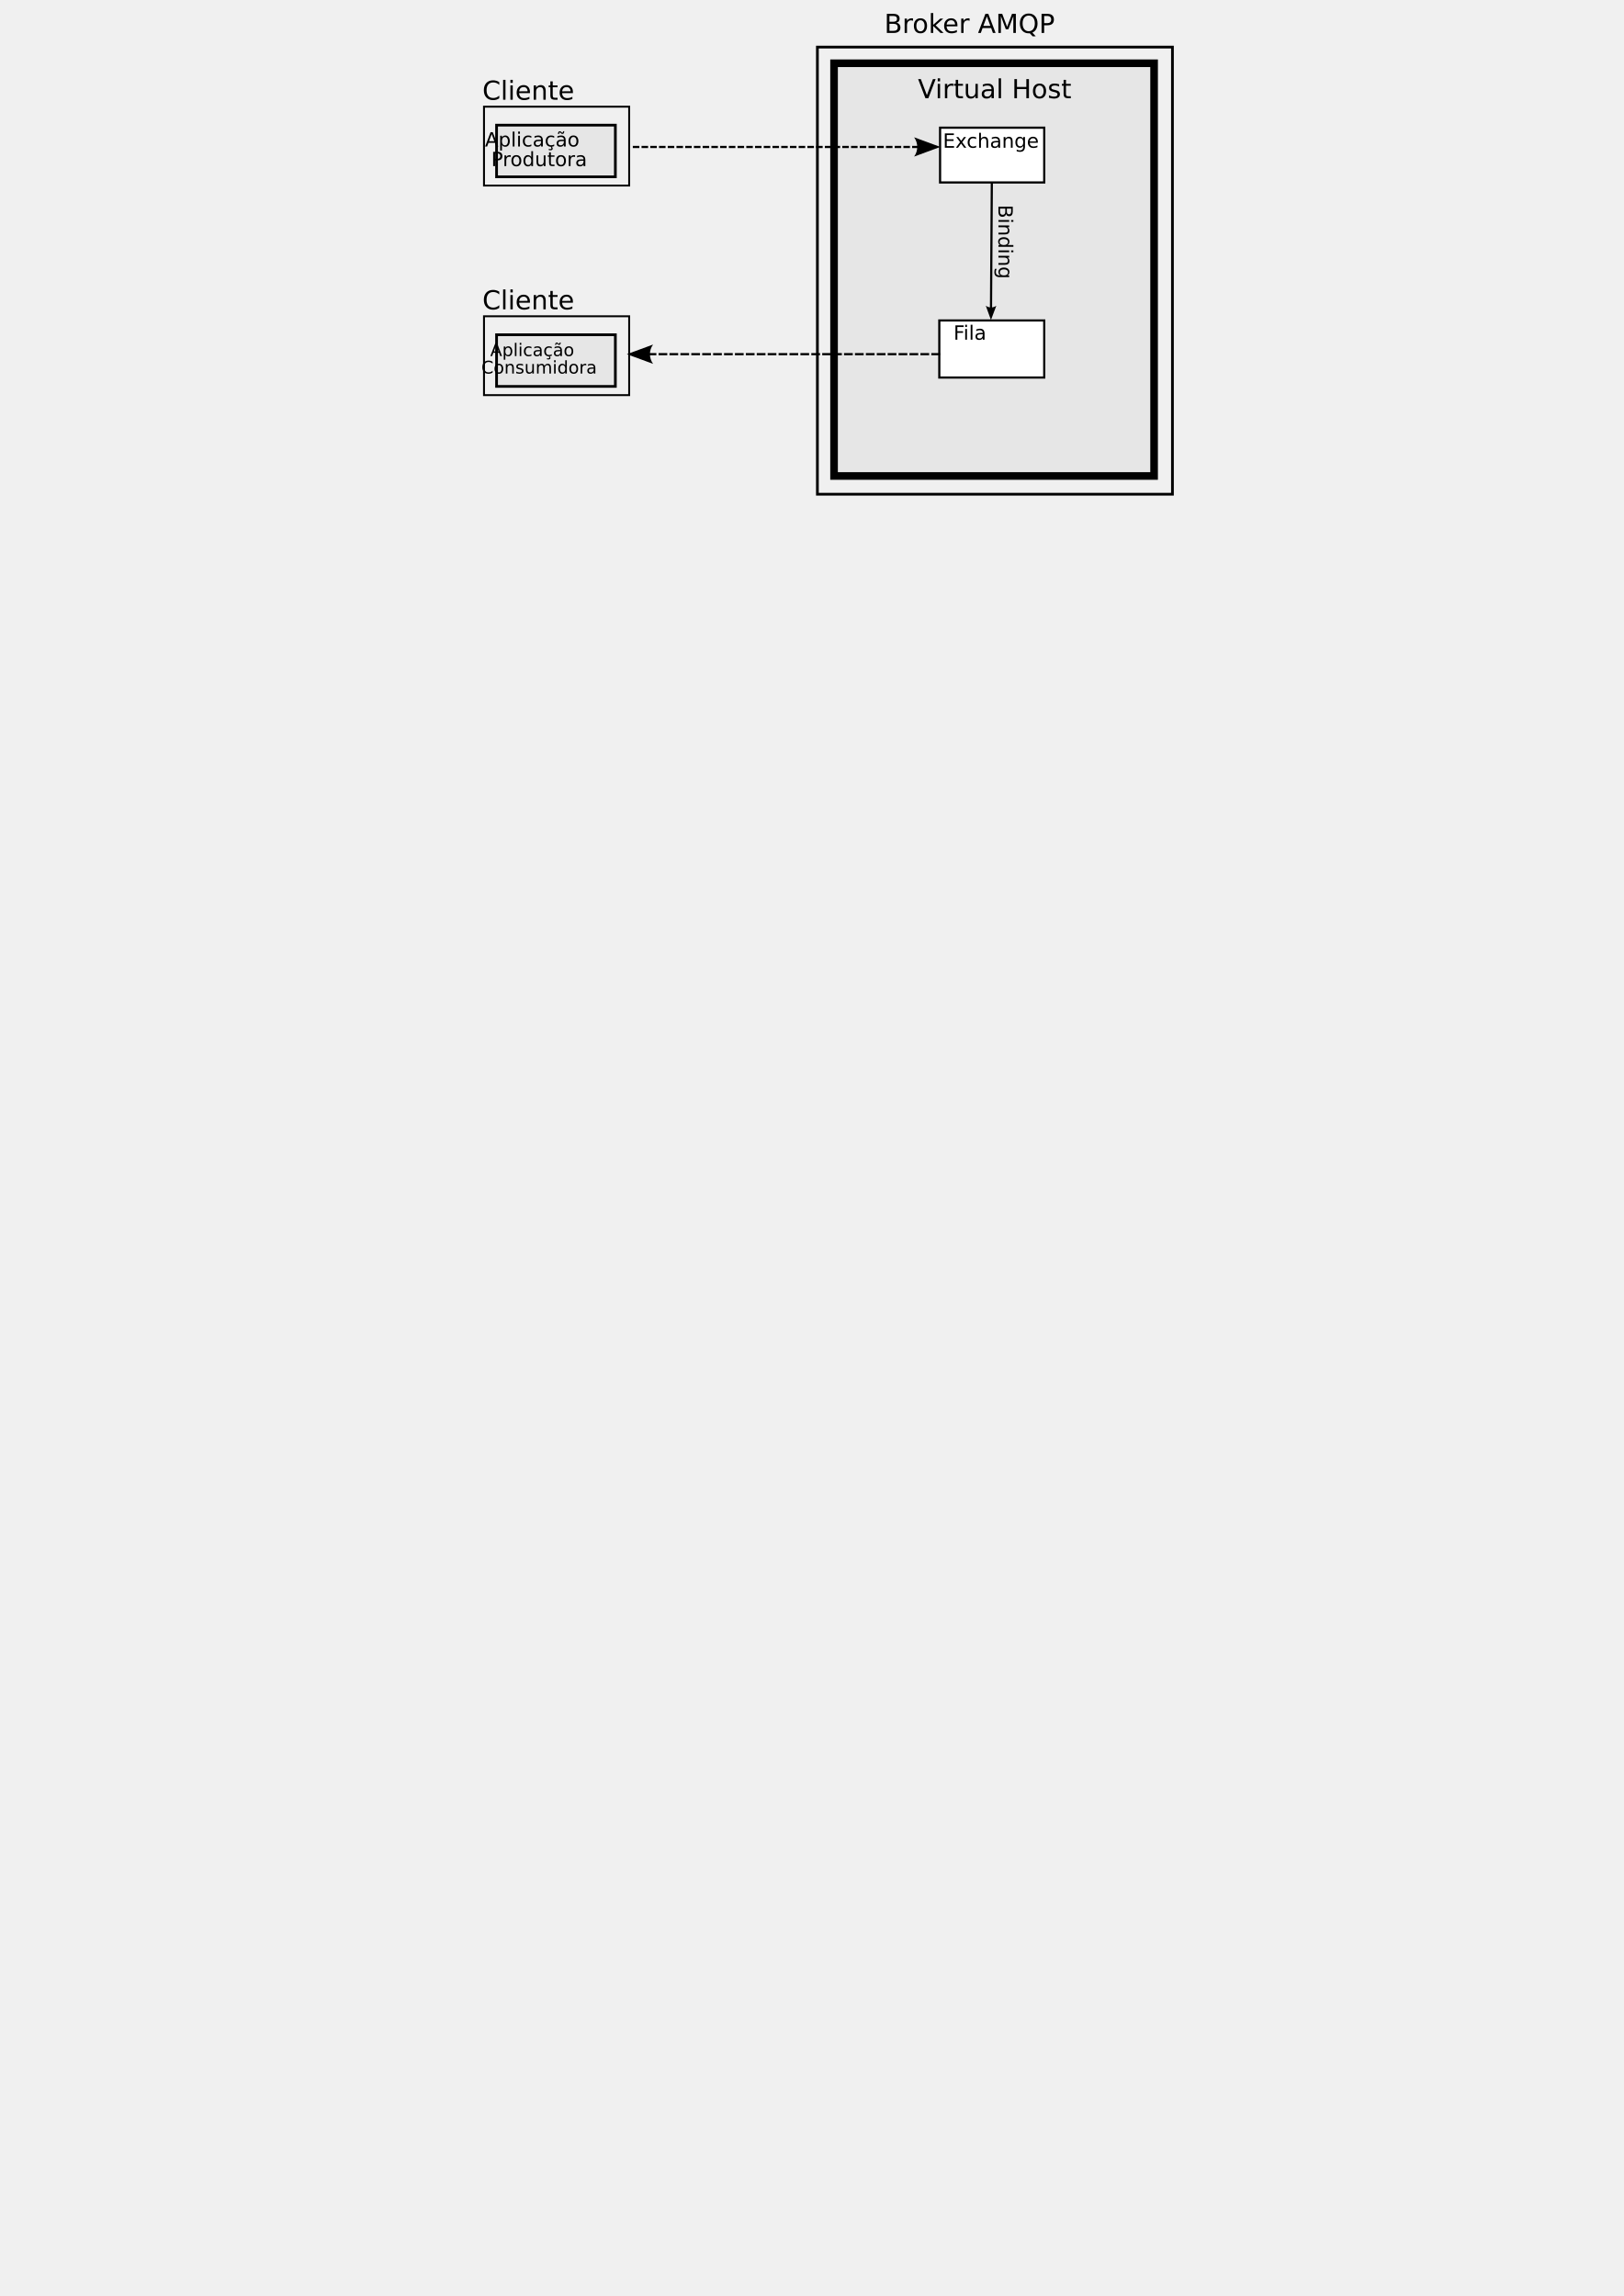
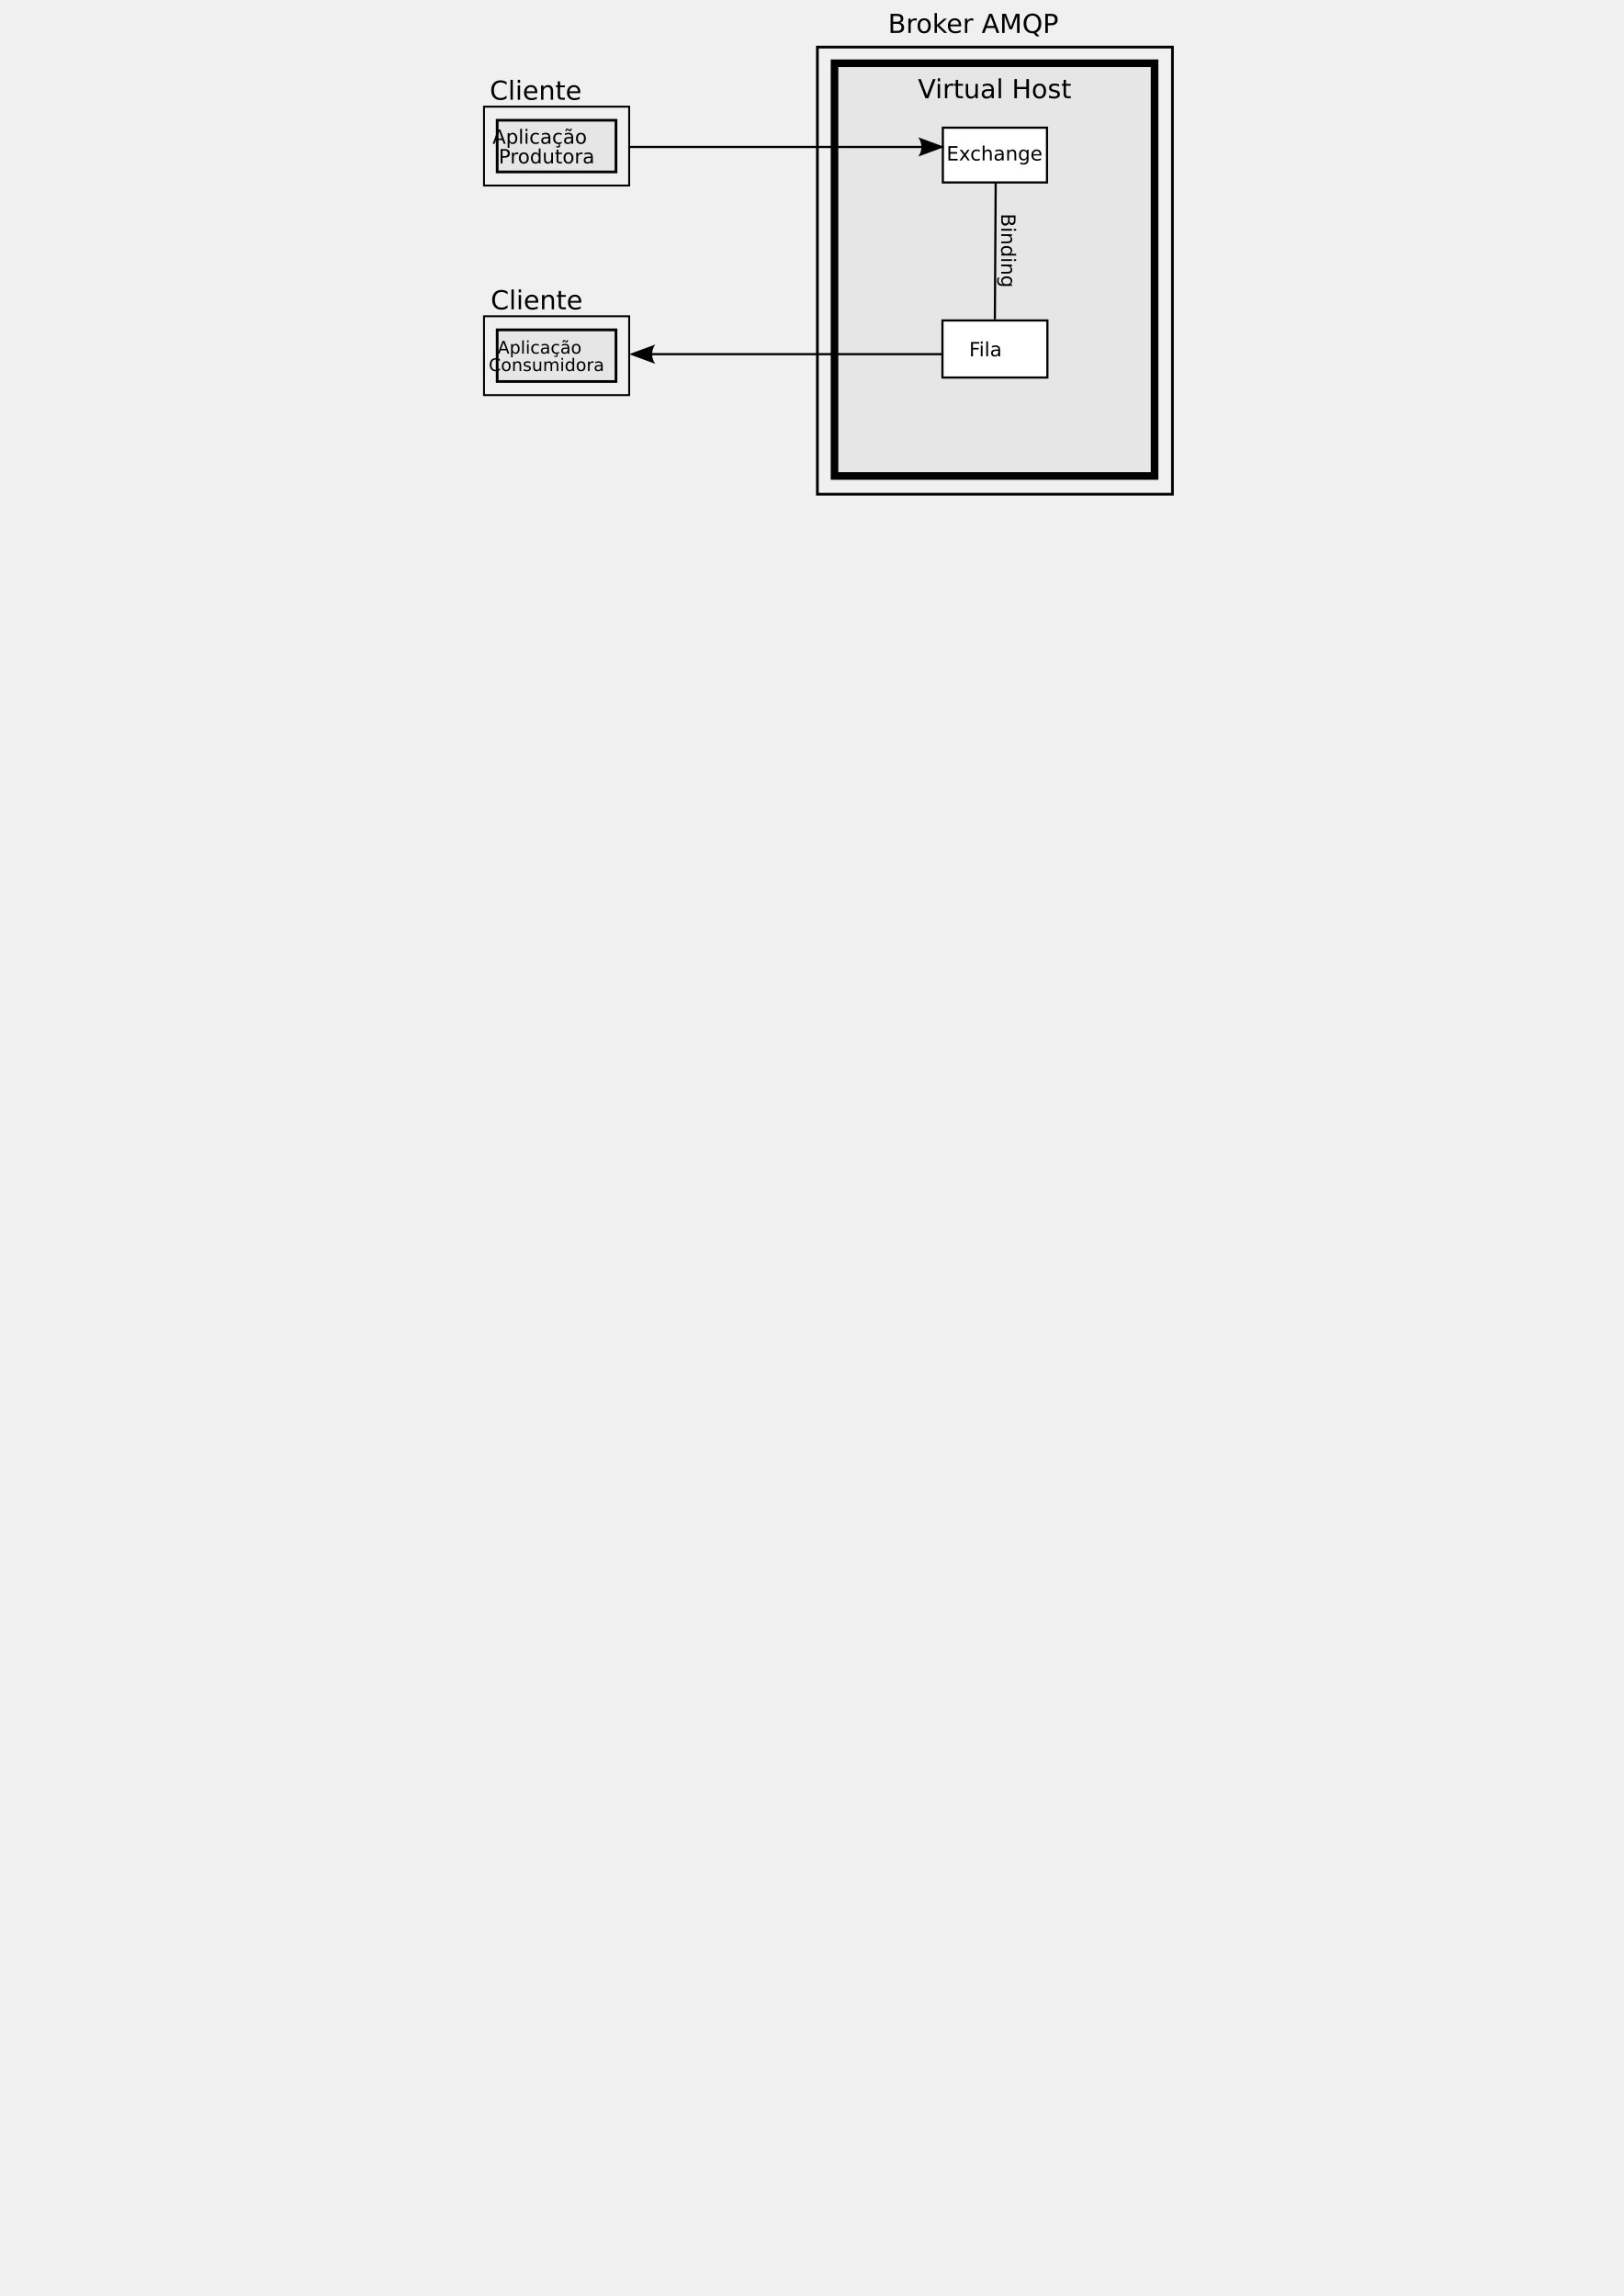
<svg xmlns="http://www.w3.org/2000/svg" id="svg2" height="1052.362" width="744.094" y="0" x="0" version="1.0">
  <defs id="defs3">
    <marker orient="auto" refY="0.0" refX="0.0" id="marker5645" style="overflow:visible">
      <path id="path5386" d="M 0.0,0.0 L 5.0,-5.0 L -12.5,0.0 L 5.0,5.0 L 0.0,0.0 z " style="fill-rule:evenodd;stroke:#000000;stroke-width:1.0pt;marker-start:none" transform="scale(0.8) translate(12.5,0)" />
    </marker>
    <marker style="overflow:visible" id="Arrow1Mstart" refX="0.0" refY="0.0" orient="auto">
      <path transform="scale(0.4)" style="fill-rule:evenodd;stroke:#000000;stroke-width:1.0pt;marker-start:none" d="M 0.0,0.0 L 5.0,-5.0 L -12.5,0.0 L 5.0,5.0 L 0.0,0.0 z " id="path11238" />
    </marker>
    <marker id="Arrow2Mend" style="overflow:visible" orient="auto" refY="0" refX="0">
      <path id="path10781" style="font-size:12;fill-rule:evenodd;stroke-width:0.625;stroke-linejoin:round" transform="matrix(-0.6,0,0,-0.6,3,0)" d="M 8.719,4.034 L -2.207,0.016 L 8.719,-4.002 C 6.973,-1.63 6.983,1.616 8.719,4.034 z " />
    </marker>
    <marker id="Arrow1Lstart" style="overflow:visible" orient="auto" refY="0" refX="0">
      <path id="path3718" style="fill-rule:evenodd;stroke:#000000;stroke-width:1pt;marker-start:none" transform="scale(0.8,0.8)" d="M 0,0 L 5,-5 L -12.5,0 L 5,5 L 0,0 z " />
    </marker>
    <marker id="Arrow2Lend" style="overflow:visible" orient="auto" refY="0" refX="0">
      <path id="path3710" style="font-size:12;fill-rule:evenodd;stroke-width:0.625;stroke-linejoin:round" transform="matrix(-1.1,0,0,-1.1,5.5,0)" d="M 8.719,4.034 L -2.207,0.016 L 8.719,-4.002 C 6.973,-1.63 6.983,1.616 8.719,4.034 z " />
    </marker>
    <marker id="marker1531" style="overflow:visible" orient="auto" refY="0" refX="0">
      <path id="path1533" style="font-size:12;fill-rule:evenodd;stroke-width:0.625;stroke-linejoin:round" transform="matrix(-1.1,0,0,-1.1,5.5,0)" d="M 8.719,4.034 L -2.207,0.016 L 8.719,-4.002 C 6.973,-1.63 6.983,1.616 8.719,4.034 z " />
    </marker>
    <marker id="marker1527" style="overflow:visible" orient="auto" refY="0" refX="0">
      <path id="path1529" style="fill-rule:evenodd;stroke:#000000;stroke-width:1pt;marker-start:none" transform="scale(0.8,0.8)" d="M 0,0 L 5,-5 L -12.5,0 L 5,5 L 0,0 z " />
    </marker>
    <marker id="marker1523" style="overflow:visible" orient="auto" refY="0" refX="0">
      <path id="path1525" style="font-size:12;fill-rule:evenodd;stroke-width:0.625;stroke-linejoin:round" transform="matrix(-0.6,0,0,-0.6,3,0)" d="M 8.719,4.034 L -2.207,0.016 L 8.719,-4.002 C 6.973,-1.63 6.983,1.616 8.719,4.034 z " />
    </marker>
  </defs>
-   <rect id="rect1335" style="fill:#e6e6e6;fill-opacity:1;fill-rule:evenodd;stroke:#000000;stroke-width:3.49;stroke-linecap:butt;stroke-linejoin:miter;stroke-miterlimit:4;stroke-opacity:1;stroke-dasharray:none" y="28.993" x="382.221" ry="0" rx="0" height="189.172" width="146.667" />
+   <rect id="rect1335" style="fill:#e6e6e6;fill-opacity:1;fill-rule:evenodd;stroke:#000000;stroke-width:3.49;stroke-linecap:butt;stroke-linejoin:miter;stroke-miterlimit:4;stroke-opacity:1;stroke-dasharray:none" y="28.993" x="382.432" ry="0" rx="0" height="189.172" width="146.667" />
  <rect id="rect2069" style="stroke-dasharray:none;stroke-opacity:1;stroke-miterlimit:4;stroke-width:1.25;stroke:#000000;fill-opacity:1;fill:none" y="21.581" x="374.589" ry="0" rx="0" height="204.94" width="162.706" />
  <text xml:space="preserve" id="text1337" style="font-size:10;font-style:normal;font-variant:normal;font-weight:normal;font-stretch:normal;fill:#000000;fill-opacity:1;stroke:none;stroke-width:1px;stroke-linecap:butt;stroke-linejoin:miter;stroke-opacity:1;font-family:Bitstream Vera Sans;text-anchor:middle;writing-mode:lr-tb" y="166.997" x="450.42">
    <tspan style="font-family:Bitstream Vera Sans" id="tspan1339" y="166.997" x="450.42" />
    <tspan y="176.997" x="450.42" id="tspan1341" />
  </text>
-   <text xml:space="preserve" id="text8515" style="font-size:12px;font-style:normal;font-variant:normal;font-weight:normal;font-stretch:normal;line-height:100%;writing-mode:lr-tb;text-anchor:middle;fill:#000000;fill-opacity:1;stroke:none;font-family:Bitstream Vera Sans" y="15.103" x="453.851">
-     <tspan style="font-family:Bitstream Vera Sans" id="tspan8517" y="15.103" x="453.851">Broker AMQP</tspan>
-     <tspan y="27.103" x="453.851" id="tspan8519" />
+   <text xml:space="preserve" id="text8515" style="font-size:12px;font-style:normal;font-variant:normal;font-weight:normal;font-stretch:normal;line-height:100%;writing-mode:lr-tb;text-anchor:middle;fill:#000000;fill-opacity:1;stroke:none;font-family:Bitstream Vera Sans" y="15.103" x="455.561">
+     <tspan style="font-family:Bitstream Vera Sans" id="tspan8517" y="15.103" x="455.561">Broker AMQP</tspan>
+     <tspan y="27.103" x="455.561" id="tspan8519" />
  </text>
  <text xml:space="preserve" style="font-size:12px;font-style:normal;font-weight:normal;fill:#000000;fill-opacity:1;stroke:none;font-family:Bitstream Vera Sans" x="420.662" y="45.018" id="text1342">
    <tspan id="tspan1344" x="420.662" y="45.018">Virtual Host</tspan>
  </text>
-   <g id="g4708" transform="translate(41,4)">
-     <rect transform="matrix(0,-1,-1,0,0,0)" width="36.152" height="66.532" rx="0" ry="0" x="-81.036" y="-247.332" style="fill:none;stroke:#000000;stroke-width:0.877;stroke-linecap:butt;stroke-linejoin:miter;stroke-miterlimit:4;stroke-opacity:1;stroke-dashoffset:0" id="rect7095" />
-     <text x="214.473" y="41.719" style="font-size:12px;font-style:normal;font-variant:normal;font-weight:normal;font-stretch:normal;line-height:100%;writing-mode:lr-tb;text-anchor:middle;fill:#000000;fill-opacity:1;stroke:none;font-family:Bitstream Vera Sans" id="text7097" xml:space="preserve">
-       <tspan x="214.473" y="41.719" id="tspan7099" style="font-family:Bitstream Vera Sans">Cliente</tspan>
-       <tspan id="tspan7101" x="214.473" y="53.719" />
-     </text>
-     <rect transform="matrix(0,-1,-1,0,0,0)" width="23.683" height="54.439" rx="0" ry="0" x="-77.045" y="-241" style="fill:#e6e6e6;fill-opacity:1;fill-rule:evenodd;stroke:#000000;stroke-width:1.25;stroke-linecap:butt;stroke-linejoin:miter;stroke-miterlimit:4;stroke-opacity:1;stroke-dashoffset:0" id="rect7920" />
-     <text id="text7922" y="63.145" x="214.022" style="font-size:10px;font-style:normal;font-variant:normal;font-weight:normal;font-stretch:normal;line-height:100%;writing-mode:lr-tb;text-anchor:middle;fill:#000000;fill-opacity:1;stroke:none;font-family:Bitstream Vera Sans" xml:space="preserve">
-       <tspan style="font-size:9px" y="63.145" x="214.022" id="tspan7924">Aplicação</tspan>
-       <tspan style="font-size:9px" y="72.145" x="214.022" id="tspan7926">Produtora</tspan>
-     </text>
-   </g>
-   <g id="g4661" transform="translate(32,0)">
-     <g transform="translate(-32.52691,0)" id="g4035">
-       <rect id="rect3219" width="47.73" height="25.102" x="431.335" y="58.524" style="opacity:0.99;fill:#ffffff;stroke:#000000;stroke-opacity:1" />
-       <text xml:space="preserve" style="font-size:40px;font-style:normal;font-weight:normal;fill:#000000;fill-opacity:1;stroke:none;font-family:Bitstream Vera Sans" x="432.628" y="67.716" id="text3188">
-         <tspan id="tspan3190" x="432.628" y="67.716" style="font-size:9px">Exchange</tspan>
-       </text>
-     </g>
-     <g transform="translate(-51.97235,-8.53732)" id="g4054">
-       <rect style="opacity:0.99;fill:#ffffff;stroke:#000000;stroke-opacity:1" id="rect4044" width="48.083" height="26.163" x="450.427" y="155.415" />
-       <text xml:space="preserve" style="font-size:9px;font-style:normal;font-weight:normal;fill:#000000;fill-opacity:1;stroke:none;font-family:Bitstream Vera Sans" x="474.469" y="164.236" id="text4046">
-         <tspan x="474.469" y="164.236" id="tspan4050" style="text-align:center;text-anchor:middle">Fila</tspan>
-       </text>
-     </g>
-     <path id="path4061" d="m 422.525,83.626 -0.383,58.736" style="fill:none;stroke:#000000;stroke-width:1px;stroke-linecap:butt;stroke-linejoin:miter;stroke-opacity:1;marker-start:none;marker-end:url(#marker1523)" />
-     <text transform="matrix(0,1,-1,0,0,0)" id="text4657" y="-425.557" x="93.839" style="font-size:40px;font-style:normal;font-weight:normal;fill:#000000;fill-opacity:1;stroke:none;font-family:Bitstream Vera Sans" xml:space="preserve">
-       <tspan style="font-size:9px" y="-425.557" x="93.839" id="tspan4659">Binding</tspan>
-     </text>
-   </g>
-   <path style="fill:none;stroke:#000000;stroke-width:1;stroke-linecap:butt;stroke-linejoin:miter;stroke-miterlimit:4;stroke-opacity:1;stroke-dasharray:3, 1;stroke-dashoffset:0;marker-end:url(#marker1531)" d="m 290,67.362 133,0" id="path4753" />
-   <g id="g4979" transform="translate(6.9408178e-5,-1.934534)">
-     <rect id="rect4955" style="fill:none;stroke:#000000;stroke-width:0.877;stroke-linecap:butt;stroke-linejoin:miter;stroke-miterlimit:4;stroke-opacity:1;stroke-dashoffset:0" y="-288.332" x="-183.036" ry="0" rx="0" height="66.532" width="36.152" transform="matrix(0,-1,-1,0,0,0)" />
-     <text xml:space="preserve" id="text4957" style="font-size:12px;font-style:normal;font-variant:normal;font-weight:normal;font-stretch:normal;line-height:100%;writing-mode:lr-tb;text-anchor:middle;fill:#000000;fill-opacity:1;stroke:none;font-family:Bitstream Vera Sans" y="143.719" x="255.473">
-       <tspan style="font-family:Bitstream Vera Sans" id="tspan4959" y="143.719" x="255.473">Cliente</tspan>
-       <tspan y="155.719" x="255.473" id="tspan4961" />
-     </text>
-     <rect id="rect4963" style="fill:#e6e6e6;fill-opacity:1;fill-rule:evenodd;stroke:#000000;stroke-width:1.25;stroke-linecap:butt;stroke-linejoin:miter;stroke-miterlimit:4;stroke-opacity:1;stroke-dashoffset:0" y="-282" x="-179.045" ry="0" rx="0" height="54.439" width="23.683" transform="matrix(0,-1,-1,0,0,0)" />
-     <text xml:space="preserve" style="font-size:10px;font-style:normal;font-variant:normal;font-weight:normal;font-stretch:normal;line-height:100%;writing-mode:lr-tb;text-anchor:middle;fill:#000000;fill-opacity:1;stroke:none;font-family:Bitstream Vera Sans" x="255.022" y="165.145" id="text4965">
-       <tspan id="tspan4967" x="255.022" y="165.145" style="font-size:8px">Aplicação</tspan>
-       <tspan id="tspan4969" x="255.022" y="173.145" style="font-size:8px">Consumidora</tspan>
-     </text>
-   </g>
-   <path style="fill:none;stroke:#000000;stroke-width:1;stroke-linecap:butt;stroke-linejoin:miter;stroke-miterlimit:4;stroke-opacity:1;stroke-dasharray:4, 1;stroke-dashoffset:0;marker-start:none;marker-end:url(#marker1531)" d="m 430.797,162.327 -135.605,0" id="path4989" />
+   <rect id="rect7095" style="fill:none;stroke:#000000;stroke-width:0.877;stroke-linecap:butt;stroke-linejoin:miter;stroke-miterlimit:4;stroke-opacity:1;stroke-dashoffset:0" y="-288.332" x="-85.036" ry="0" rx="0" height="66.532" width="36.152" transform="matrix(0,-1,-1,0,0,0)" />
+   <text xml:space="preserve" id="text7097" style="font-size:12px;font-style:normal;font-variant:normal;font-weight:normal;font-stretch:normal;line-height:100%;writing-mode:lr-tb;text-anchor:middle;fill:#000000;fill-opacity:1;stroke:none;font-family:Bitstream Vera Sans" y="45.719" x="255.036">
+     <tspan style="font-family:Bitstream Vera Sans" id="tspan7099" y="45.719" x="255.036">Cliente</tspan>
+     <tspan y="57.719" x="255.036" id="tspan7101" />
+   </text>
+   <rect id="rect7920" style="fill:#e6e6e6;fill-opacity:1;fill-rule:evenodd;stroke:#000000;stroke-width:1.25;stroke-linecap:butt;stroke-linejoin:miter;stroke-miterlimit:4;stroke-opacity:1;stroke-dashoffset:0" y="-282.285" x="-78.802" ry="0" rx="0" height="54.439" width="23.683" transform="matrix(0,-1,-1,0,0,0)" />
+   <text xml:space="preserve" style="font-size:10px;font-style:normal;font-variant:normal;font-weight:normal;font-stretch:normal;line-height:100%;writing-mode:lr-tb;text-anchor:middle;fill:#000000;fill-opacity:1;stroke:none;font-family:Bitstream Vera Sans" x="255.274" y="65.893" id="text7922">
+     <tspan id="tspan7924" x="255.274" y="65.893" style="font-size:9px">Aplicação</tspan>
+     <tspan id="tspan7926" x="255.274" y="74.893" style="font-size:9px">Produtora</tspan>
+   </text>
+   <rect id="rect3219" width="47.73" height="25.102" x="432.078" y="58.524" style="opacity:0.99;fill:#ffffff;stroke:#000000;stroke-opacity:1" />
+   <text xml:space="preserve" style="font-size:40px;font-style:normal;font-weight:normal;fill:#000000;fill-opacity:1;stroke:none;font-family:Bitstream Vera Sans" x="433.741" y="73.558" id="text3188">
+     <tspan id="tspan3190" x="433.741" y="73.558" style="font-size:9px">Exchange</tspan>
+   </text>
+   <rect style="opacity:0.99;fill:#ffffff;stroke:#000000;stroke-opacity:1" id="rect4044" width="48.083" height="26.163" x="431.901" y="146.877" />
+   <text xml:space="preserve" style="font-size:9px;font-style:normal;font-weight:normal;fill:#000000;fill-opacity:1;stroke:none;font-family:Bitstream Vera Sans" x="455.921" y="163.314" id="text4046">
+     <tspan x="455.921" y="163.314" id="tspan4050" style="text-align:center;text-anchor:middle">Fila</tspan>
+   </text>
+   <path style="fill:none;stroke:#000000;stroke-width:1px;stroke-linecap:butt;stroke-linejoin:miter;stroke-opacity:1;marker-start:none;marker-end:none" d="m 456.301,83.362 -0.383,63" id="path4061" />
+   <text xml:space="preserve" style="font-size:40px;font-style:normal;font-weight:normal;fill:#000000;fill-opacity:1;stroke:none;font-family:Bitstream Vera Sans" x="97.866" y="-458.826" id="text4657" transform="matrix(0,1,-1,0,0,0)">
+     <tspan id="tspan4659" x="97.866" y="-458.826" style="font-size:9px">Binding</tspan>
+   </text>
+   <path style="fill:none;stroke:#000000;stroke-width:1;stroke-linecap:butt;stroke-linejoin:miter;stroke-miterlimit:4;stroke-opacity:1;stroke-dasharray:none;stroke-dashoffset:0;marker-end:url(#marker1531)" d="m 288,67.362 136.901,0" id="path4753" />
+   <rect transform="matrix(0,-1,-1,0,0,0)" width="36.152" height="66.532" rx="0" ry="0" x="-181.102" y="-288.332" style="fill:none;stroke:#000000;stroke-width:0.877;stroke-linecap:butt;stroke-linejoin:miter;stroke-miterlimit:4;stroke-opacity:1;stroke-dashoffset:0" id="rect4955" />
+   <text x="255.473" y="141.784" style="font-size:12px;font-style:normal;font-variant:normal;font-weight:normal;font-stretch:normal;line-height:100%;writing-mode:lr-tb;text-anchor:middle;fill:#000000;fill-opacity:1;stroke:none;font-family:Bitstream Vera Sans" id="text4957" xml:space="preserve">
+     <tspan x="255.473" y="141.784" id="tspan4959" style="font-family:Bitstream Vera Sans">Cliente</tspan>
+     <tspan id="tspan4961" x="255.473" y="153.784" />
+   </text>
+   <rect transform="matrix(0,-1,-1,0,0,0)" width="23.683" height="54.439" rx="0" ry="0" x="-174.867" y="-282.285" style="fill:#e6e6e6;fill-opacity:1;fill-rule:evenodd;stroke:#000000;stroke-width:1.25;stroke-linecap:butt;stroke-linejoin:miter;stroke-miterlimit:4;stroke-opacity:1;stroke-dashoffset:0" id="rect4963" />
+   <text id="text4965" y="162.077" x="255.214" style="font-size:10px;font-style:normal;font-variant:normal;font-weight:normal;font-stretch:normal;line-height:100%;writing-mode:lr-tb;text-anchor:middle;fill:#000000;fill-opacity:1;stroke:none;font-family:Bitstream Vera Sans" xml:space="preserve">
+     <tspan style="font-size:8px" y="162.077" x="255.214" id="tspan4967">Aplicação</tspan>
+     <tspan style="font-size:8px" y="170.077" x="255.214" id="tspan4969">Consumidora</tspan>
+   </text>
+   <path style="fill:none;stroke:#000000;stroke-width:1;stroke-linecap:butt;stroke-linejoin:miter;stroke-miterlimit:4;stroke-opacity:1;stroke-dasharray:none;stroke-dashoffset:0;marker-start:none;marker-end:url(#marker1531)" d="m 431.798,162.327 -135.605,0" id="path4989" />
</svg>
